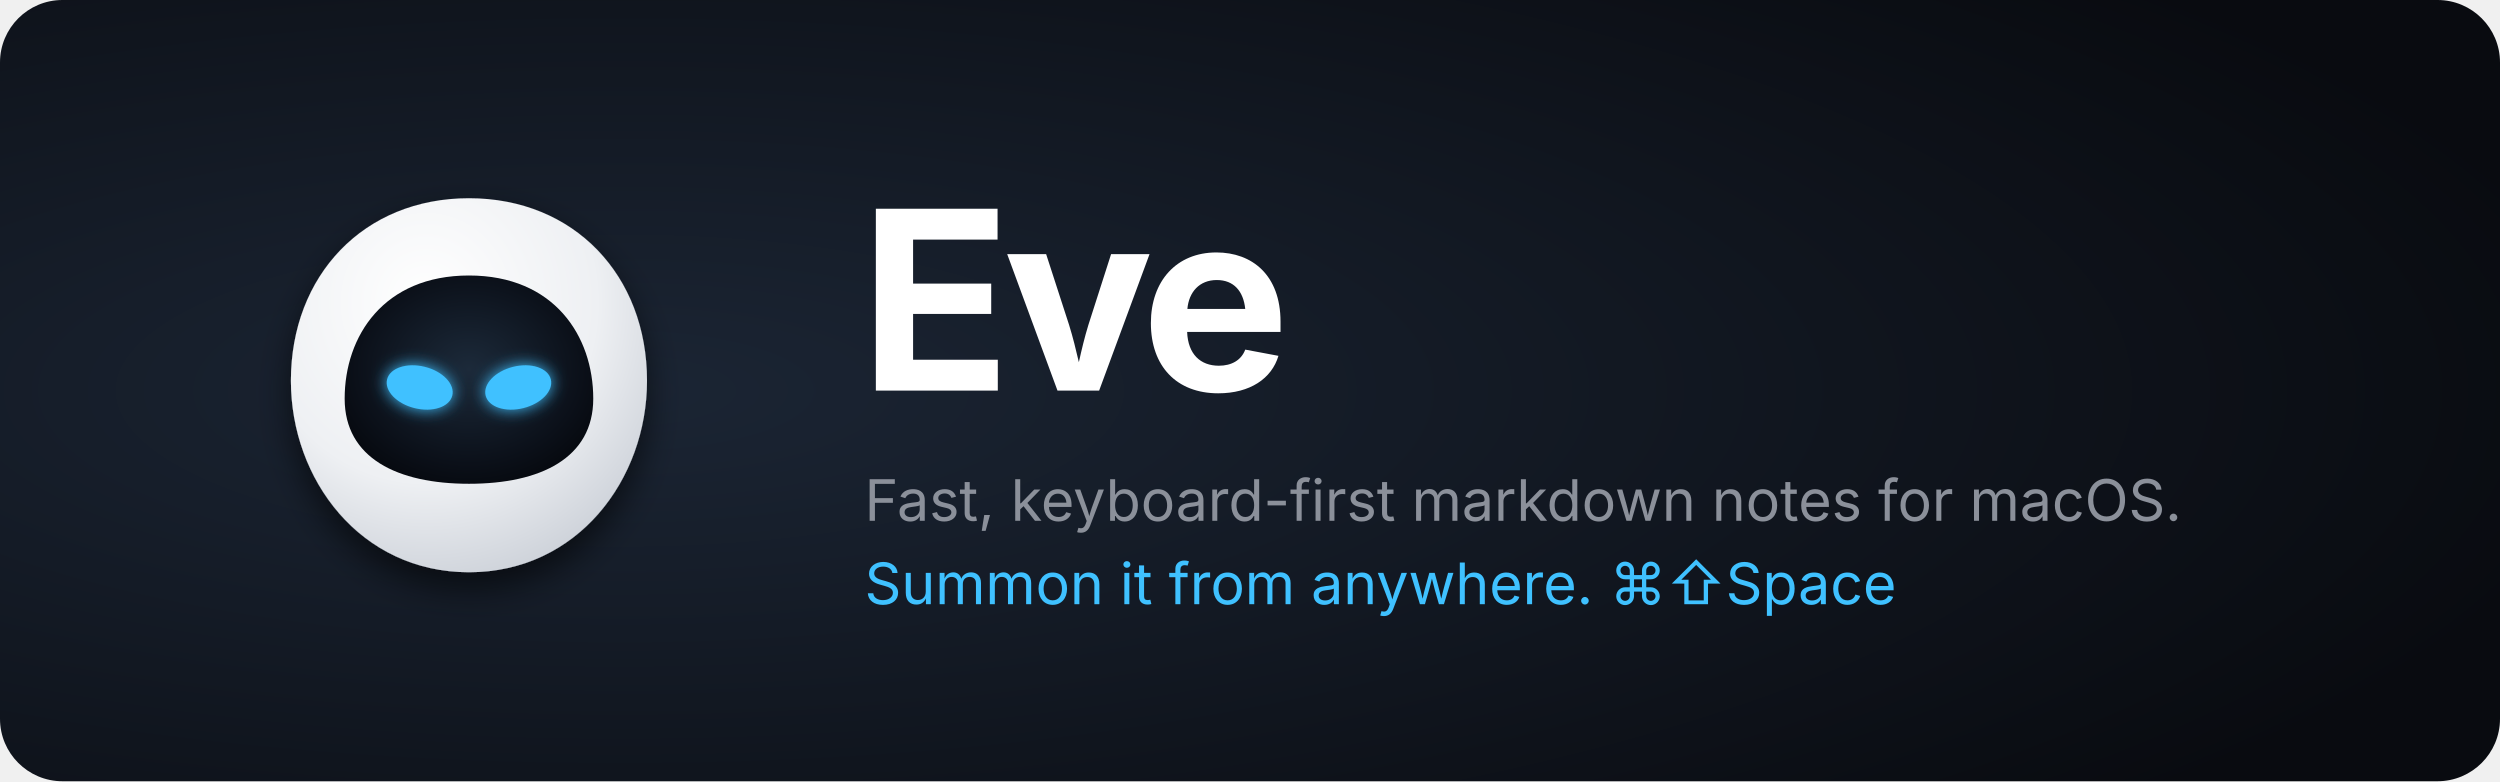
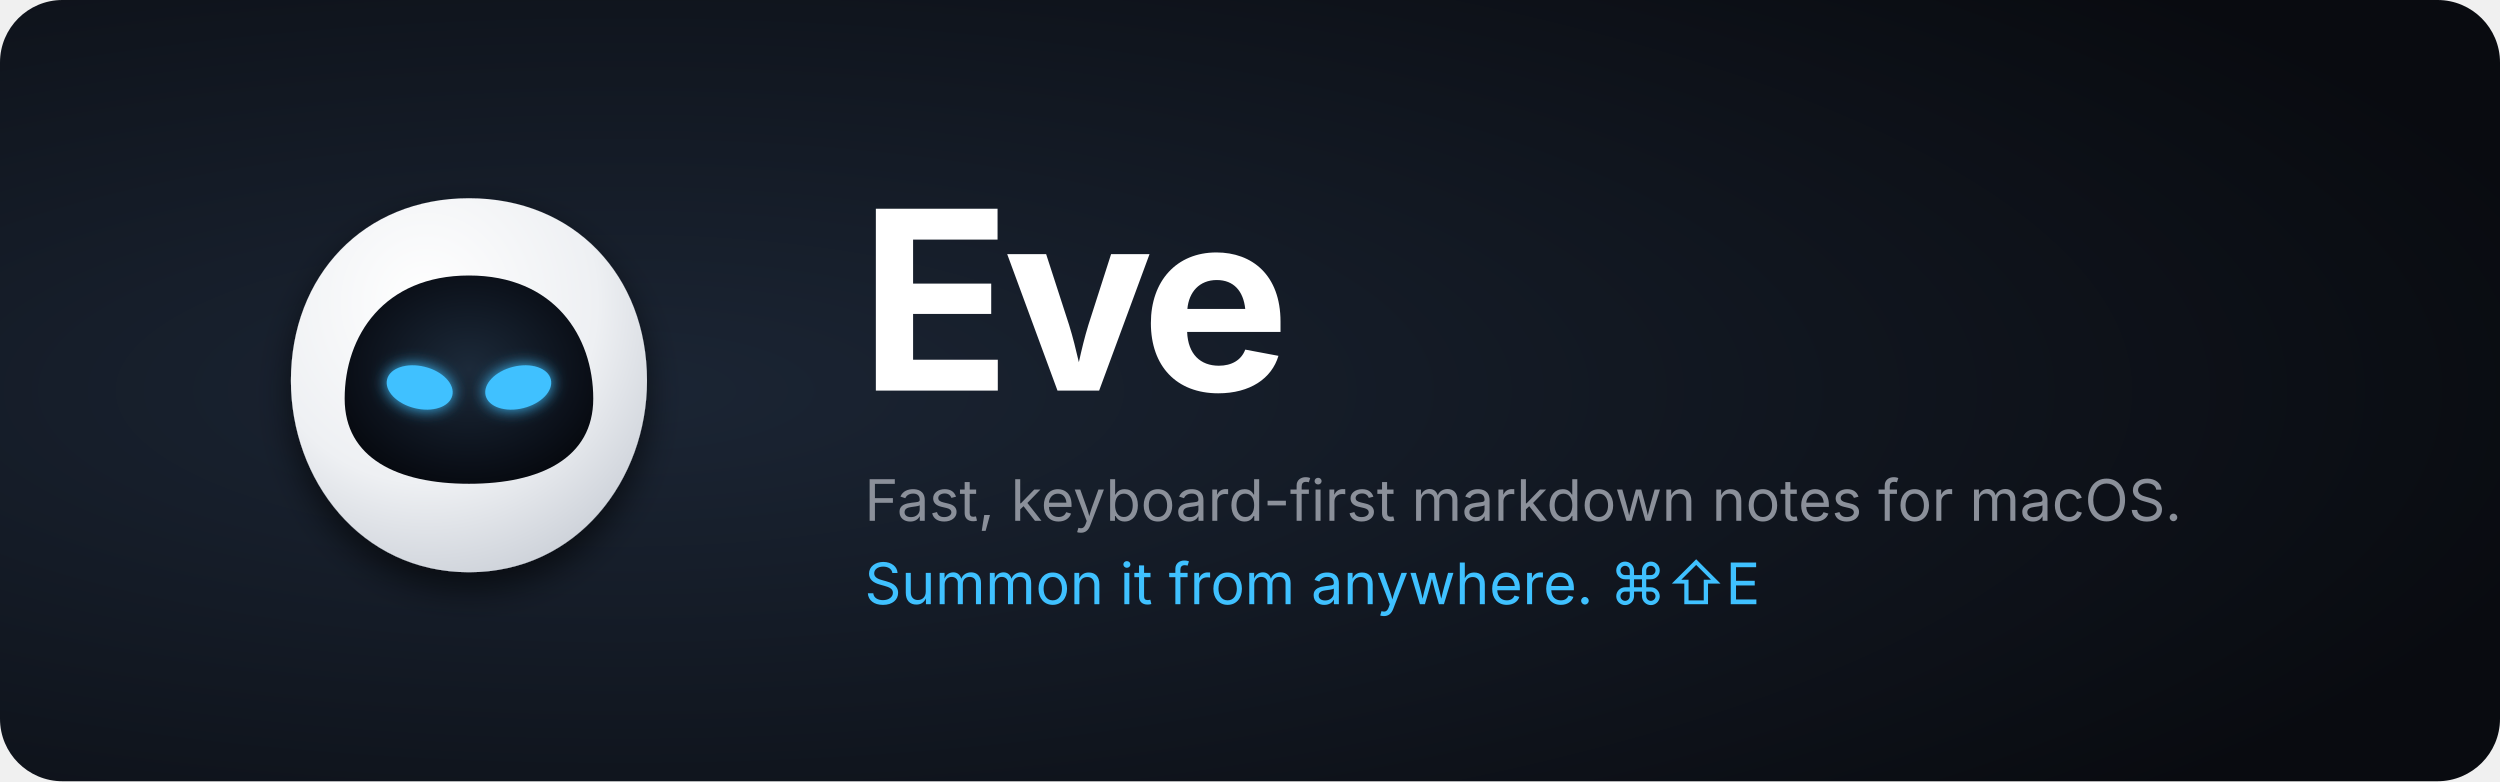
<svg xmlns="http://www.w3.org/2000/svg" viewBox="0 0 960 300" width="960" height="300">
  <defs>
    <radialGradient id="bgb" cx="50%" cy="35%" r="75%">
      <stop offset="0" stop-color="#1b2534" />
      <stop offset="1" stop-color="#090b10" />
    </radialGradient>
    <radialGradient id="body" cx="38%" cy="28%" r="80%">
      <stop offset="0" stop-color="#ffffff" />
      <stop offset="0.6" stop-color="#eef0f3" />
      <stop offset="1" stop-color="#c9ced6" />
    </radialGradient>
    <radialGradient id="visor" cx="50%" cy="45%" r="65%">
      <stop offset="0" stop-color="#1c2a3a" />
      <stop offset="0.7" stop-color="#0b1019" />
      <stop offset="1" stop-color="#04060a" />
    </radialGradient>
    <radialGradient id="eye" cx="50%" cy="50%" r="50%">
      <stop offset="0" stop-color="#e8fbff" />
      <stop offset="0.35" stop-color="#7fe0ff" />
      <stop offset="0.75" stop-color="#2eb8ff" />
      <stop offset="1" stop-color="#1a8fe0" />
    </radialGradient>
    <filter id="glow" x="-80%" y="-80%" width="260%" height="260%">
      <feGaussianBlur stdDeviation="14" result="b" />
      <feMerge>
        <feMergeNode in="b" />
        <feMergeNode in="SourceGraphic" />
      </feMerge>
    </filter>
    <filter id="soft" x="-80%" y="-80%" width="260%" height="260%">
      <feGaussianBlur stdDeviation="40" />
    </filter>
    <filter id="shadow" x="-20%" y="-20%" width="140%" height="150%">
      <feDropShadow dx="0" dy="28" stdDeviation="30" flood-color="#000" flood-opacity=".6" />
    </filter>
  </defs>
  <radialGradient id="bgw" cx="25%" cy="50%" r="80%">
    <stop offset="0" stop-color="#1b2534" />
    <stop offset="1" stop-color="#090b10" />
  </radialGradient>
  <rect width="960" height="300" rx="24" fill="url(#bgw)" />
  <g transform="translate(70 40) scale(0.215)">
    <path filter="url(#shadow)" fill="url(#body)" d="M512 168c188 0 318 138 318 326 0 176-124 342-318 342S194 670 194 494c0-188 130-326 318-326z" />
    <path fill="url(#visor)" d="M512 306 C664 306 734 414 734 526 C734 632 640 678 512 678 C384 678 290 632 290 526 C290 414 360 306 512 306 Z" />
    <g fill="#3fc1ff" filter="url(#glow)">
      <ellipse cx="424" cy="506" rx="60" ry="38" transform="rotate(14 424 506)" />
      <ellipse cx="600" cy="506" rx="60" ry="38" transform="rotate(-14 600 506)" />
    </g>
  </g>
  <text x="330" y="150" font-family="-apple-system, Inter, Helvetica, Arial, sans-serif" font-size="96" font-weight="700" fill="#ffffff" letter-spacing="-3">Eve</text>
  <text x="332" y="200" font-family="-apple-system, Inter, Helvetica, Arial, sans-serif" font-size="22" fill="#8b909a">Fast, keyboard-first markdown notes for macOS.</text>
-   <text x="332" y="232" font-family="-apple-system, Inter, Helvetica, Arial, sans-serif" font-size="22" fill="#3fc1ff">Summon it from anywhere. ⌘⇧Space</text>
+   <text x="332" y="232" font-family="-apple-system, Inter, Helvetica, Arial, sans-serif" font-size="22" fill="#3fc1ff">Summon it from anywhere. ⌘⇧E</text>
</svg>
